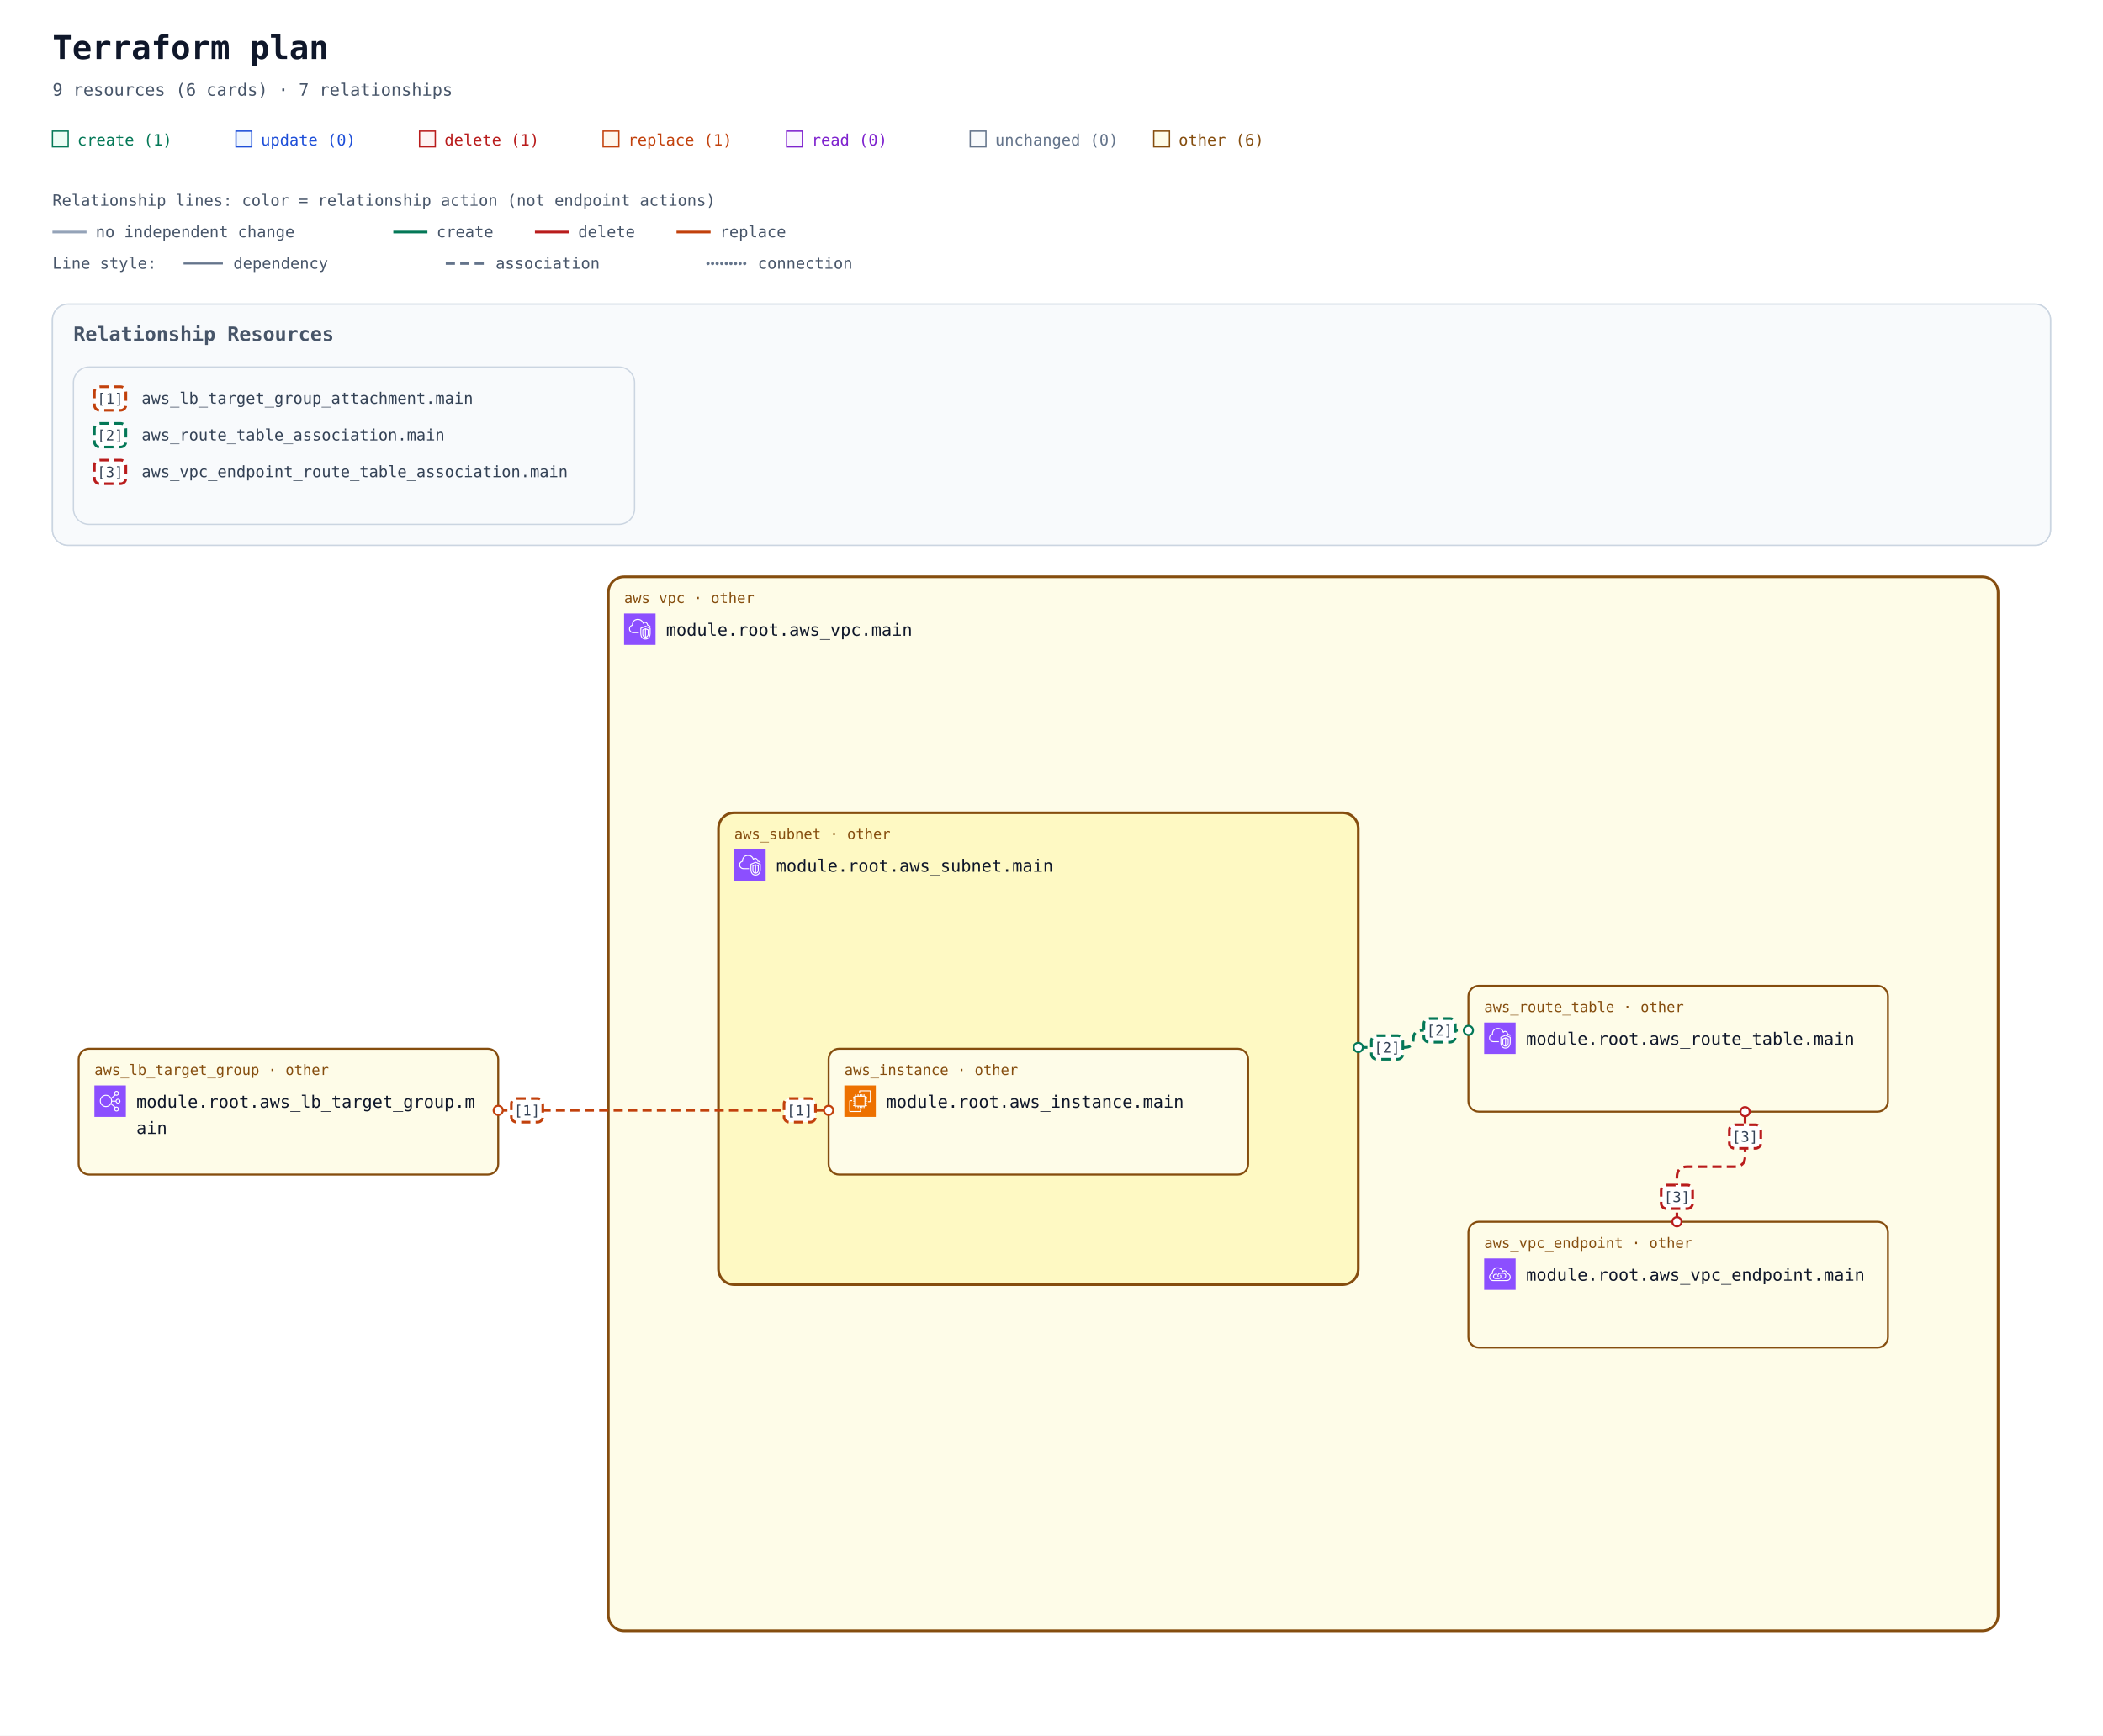
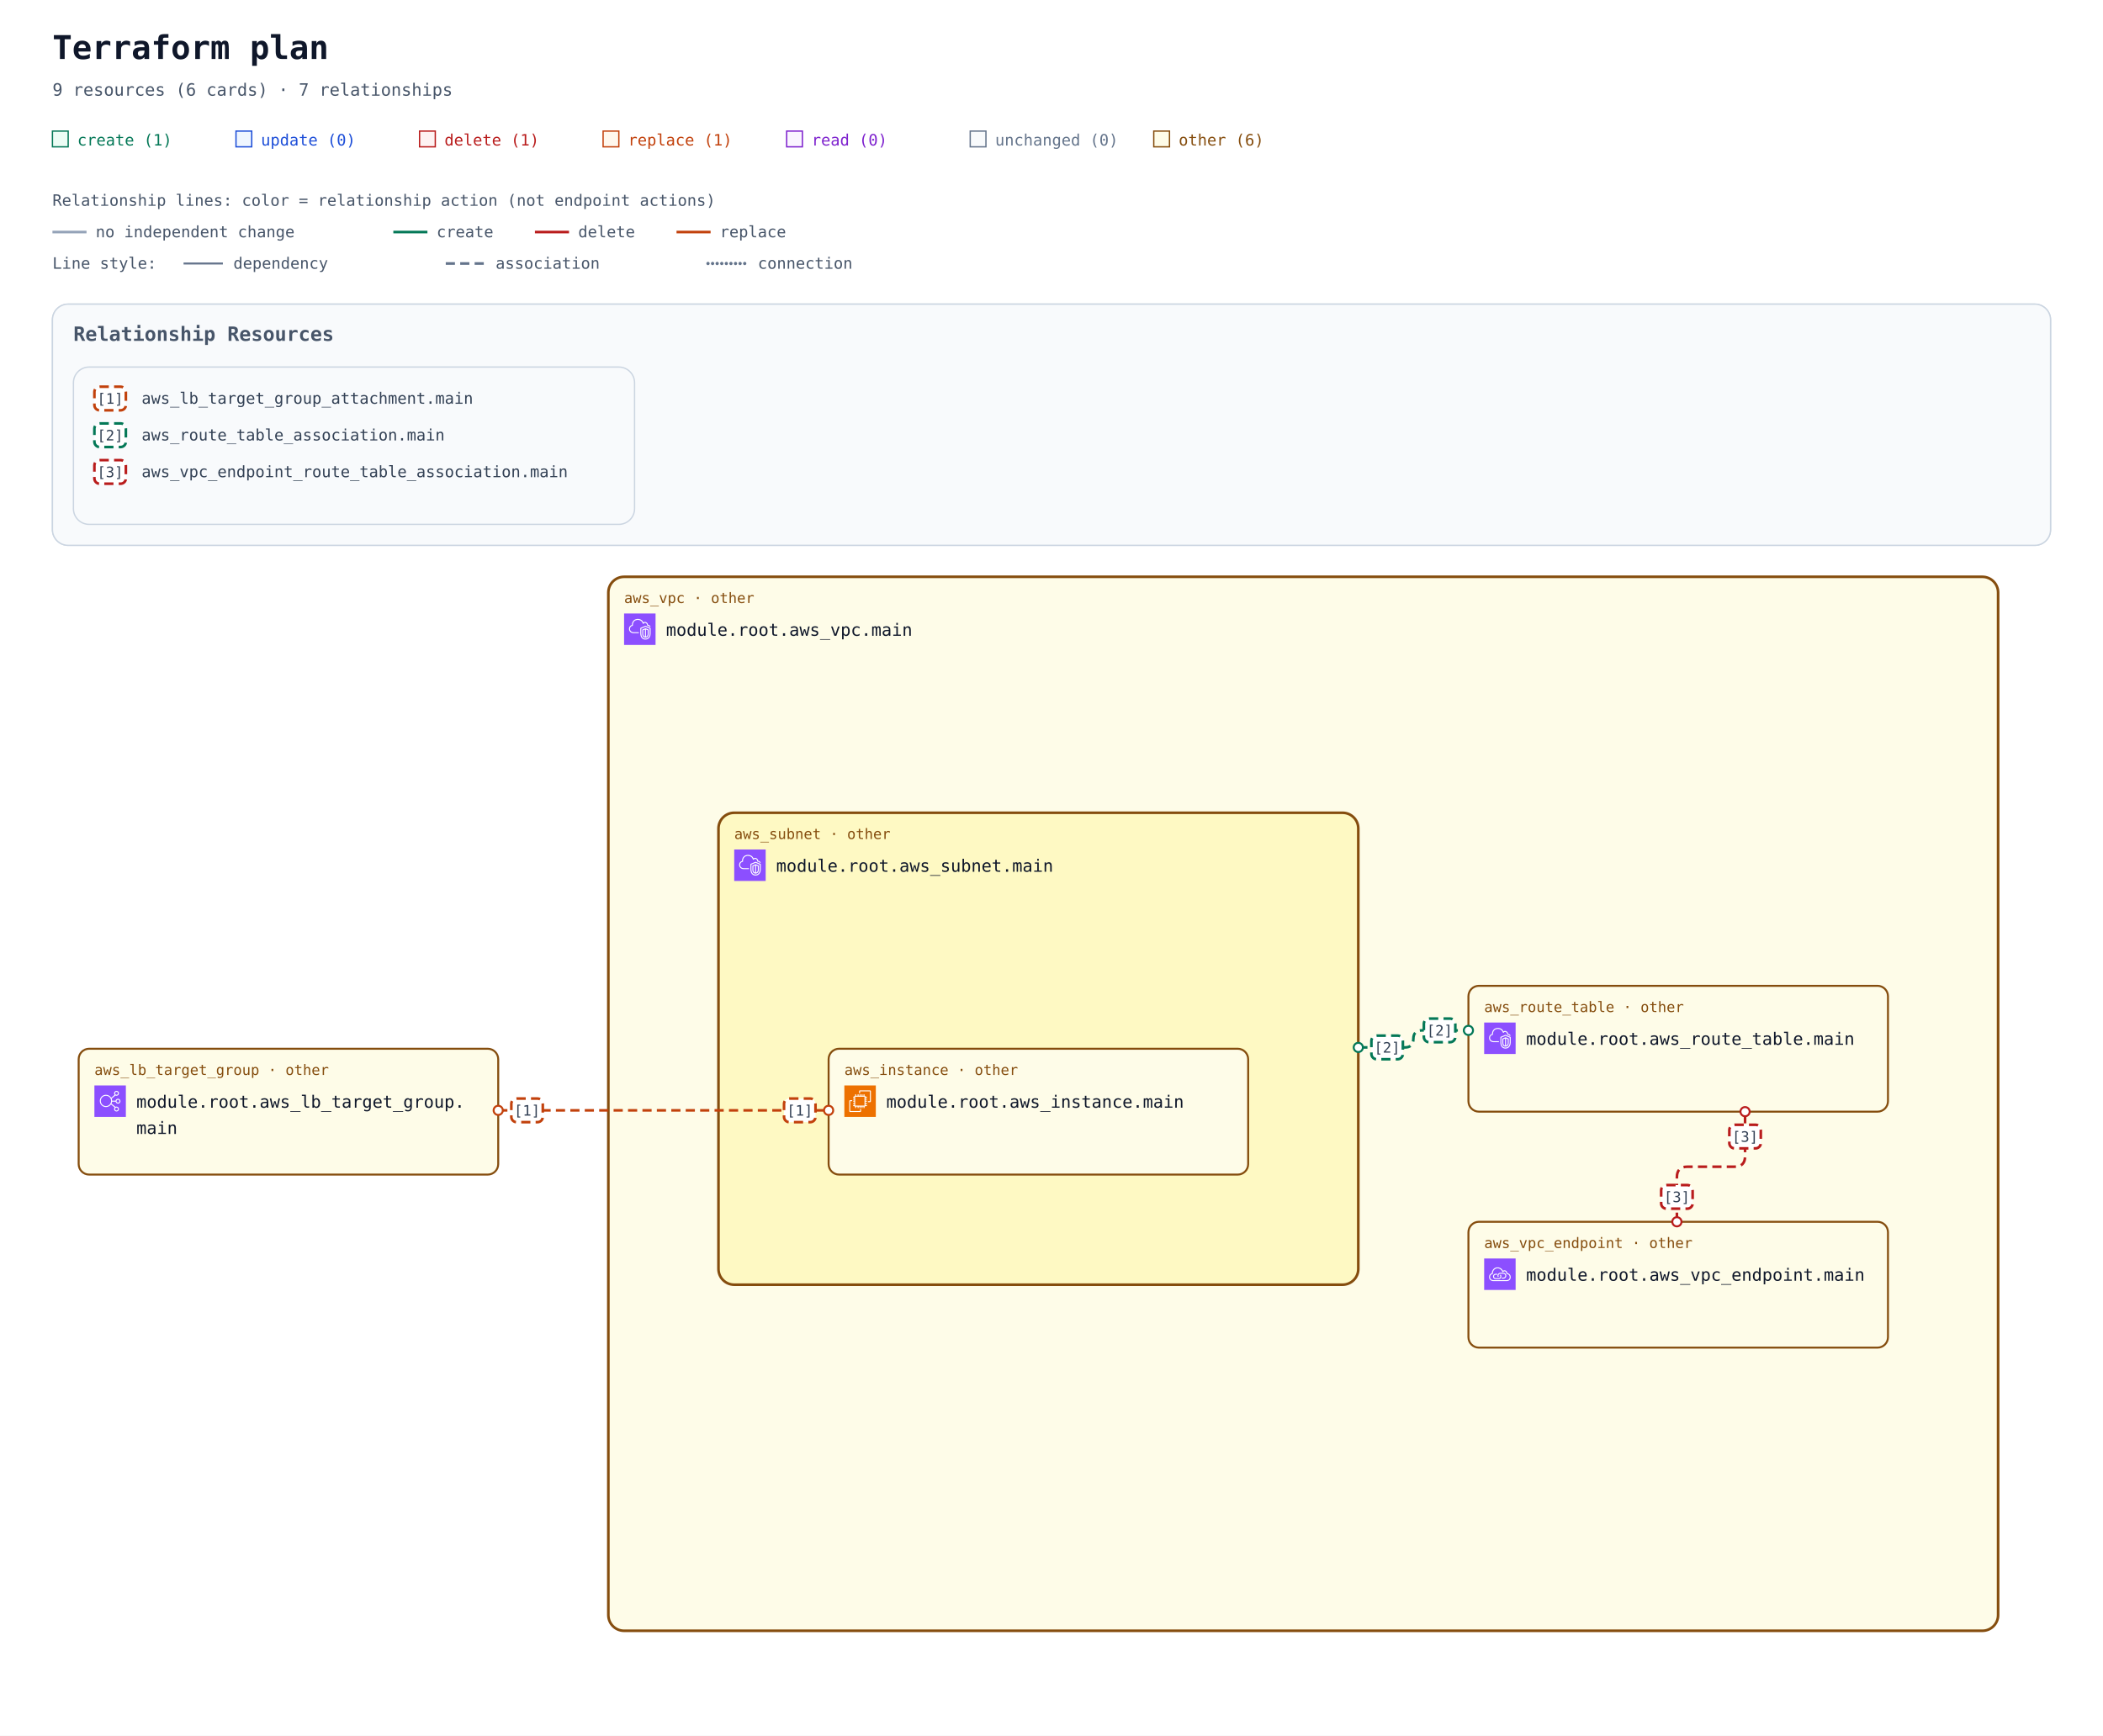
<svg xmlns="http://www.w3.org/2000/svg" width="1604" height="1324" viewBox="0 0 1604 1324" role="img" aria-labelledby="title description">
  <defs>
    <marker id="arrow" viewBox="0 0 10 10" refX="9" refY="5" markerWidth="7" markerHeight="7" markerUnits="userSpaceOnUse" orient="auto-start-reverse">
      <path d="M 0 0 L 10 5 L 0 10 z" fill="#94a3b8" />
    </marker>
    <marker id="arrow-create" viewBox="0 0 10 10" refX="9" refY="5" markerWidth="7" markerHeight="7" markerUnits="userSpaceOnUse" orient="auto-start-reverse">
      <path d="M 0 0 L 10 5 L 0 10 z" fill="#047857" />
    </marker>
    <marker id="arrow-delete" viewBox="0 0 10 10" refX="9" refY="5" markerWidth="7" markerHeight="7" markerUnits="userSpaceOnUse" orient="auto-start-reverse">
      <path d="M 0 0 L 10 5 L 0 10 z" fill="#b91c1c" />
    </marker>
    <marker id="arrow-replace" viewBox="0 0 10 10" refX="9" refY="5" markerWidth="7" markerHeight="7" markerUnits="userSpaceOnUse" orient="auto-start-reverse">
      <path d="M 0 0 L 10 5 L 0 10 z" fill="#c2410c" />
    </marker>
    <symbol id="planorama-icon-aws-ec2" viewBox="0 0 64 64">
      <g>
        <g id="planorama-icon-aws-ec2-local-49636f6e2d4172636869746563747572652f34382f417263685f416d617a6f6e2d4543325f3438" stroke="none" stroke-width="1" fill="none" fill-rule="evenodd">
          <g id="planorama-icon-aws-ec2-local-49636f6e2d4172636869746563747572652d42472f34382f436f6d70757465" fill="#ED7100">
            <rect id="planorama-icon-aws-ec2-local-52656374616e676c65" x="0" y="0" width="64" height="64" />
          </g>
          <path d="M22,41 L41,41 L41,23 L22,23 L22,41 Z M43,23 L46,23 L46,25 L43,25 L43,27 L46,27 L46,29 L43,29 L43,31 L46,31 L46,33 L43,33 L43,36 L46,36 L46,38 L43,38 L43,40 L46,40 L46,42 L42.863,42 C42.608,42.587 42.023,43 41.344,43 L41,43 L41,46 L39,46 L39,43 L37,43 L37,46 L35,46 L35,43 L33,43 L33,46 L31,46 L31,43 L29,43 L29,46 L27,46 L27,43 L24,43 L24,46 L22,46 L22,43 L21.656,43 C20.977,43 20.392,42.587 20.137,42 L18,42 L18,40 L20,40 L20,38 L18,38 L18,36 L20,36 L20,33 L18,33 L18,31 L20,31 L20,29 L18,29 L18,27 L20,27 L20,25 L18,25 L18,23 L20,23 L20,22.656 C20,21.743 20.743,21 21.656,21 L22,21 L22,18 L24,18 L24,21 L27,21 L27,18 L29,18 L29,21 L31,21 L31,18 L33,18 L33,21 L35,21 L35,18 L37,18 L37,21 L39,21 L39,18 L41,18 L41,21 L41.344,21 C42.257,21 43,21.743 43,22.656 L43,23 Z M32,52 L12,52 L12,32 L16,32 L16,30 L11.843,30 C10.826,30 10,30.827 10,31.843 L10,52.157 C10,53.173 10.826,54 11.843,54 L32.157,54 C33.174,54 34,53.173 34,52.157 L34,48 L32,48 L32,52 Z M54,11.843 L54,32.157 C54,33.173 53.174,34 52.157,34 L48,34 L48,32 L52,32 L52,12 L32,12 L32,16 L30,16 L30,11.843 C30,10.827 30.826,10 31.843,10 L52.157,10 C53.174,10 54,10.827 54,11.843 L54,11.843 Z" id="planorama-icon-aws-ec2-local-416d617a6f6e2d4543325f49636f6e5f34385f5371756964" fill="#FFFFFF" />
        </g>
      </g>
    </symbol>
    <symbol id="planorama-icon-aws-elb" viewBox="0 0 64 64">
      <g>
        <g id="planorama-icon-aws-elb-local-49636f6e2d4172636869746563747572652f34382f417263685f456c61737469632d4c6f61642d42616c616e63696e675f3438" stroke="none" stroke-width="1" fill="none" fill-rule="evenodd">
          <g id="planorama-icon-aws-elb-local-49636f6e2d4172636869746563747572652d42472f34382f4e6574776f726b696e672d436f6e74656e742d44656c6976657279" fill="#8C4FFF">
            <rect id="planorama-icon-aws-elb-local-52656374616e676c65" x="0" y="0" width="64" height="64" />
          </g>
          <path d="M23.5,42 C17.71,42 13,37.29 13,31.5 C13,25.71 17.71,21 23.5,21 C29.29,21 34,25.71 34,31.5 C34,37.29 29.29,42 23.5,42 M48,48 C48,49.654 46.654,51 45,51 C43.346,51 42,49.654 42,48 C42,46.346 43.346,45 45,45 C46.654,45 48,46.346 48,48 M45,13 C46.654,13 48,14.346 48,16 C48,17.654 46.654,19 45,19 C43.346,19 42,17.654 42,16 C42,14.346 43.346,13 45,13 M48,29 C49.654,29 51,30.346 51,32 C51,33.654 49.654,35 48,35 C46.346,35 45,33.654 45,32 C45,30.346 46.346,29 48,29 M35.901,33 L43.102,33 C43.565,35.279 45.586,37 48,37 C50.757,37 53,34.757 53,32 C53,29.243 50.757,27 48,27 C45.586,27 43.565,28.721 43.102,31 L35.975,31 C35.916,29.541 35.614,28.146 35.096,26.856 L42.799,20.467 C43.466,20.797 44.206,21 45,21 C47.757,21 50,18.757 50,16 C50,13.243 47.757,11 45,11 C42.243,11 40,13.243 40,16 C40,17.224 40.459,18.331 41.191,19.201 L34.172,25.024 C31.977,21.42 28.021,19 23.5,19 C16.607,19 11,24.607 11,31.5 C11,38.393 16.607,44 23.5,44 C27.743,44 31.493,41.871 33.754,38.629 L41.191,44.799 C40.459,45.669 40,46.776 40,48 C40,50.757 42.243,53 45,53 C47.757,53 50,50.757 50,48 C50,45.243 47.757,43 45,43 C44.206,43 43.466,43.203 42.799,43.533 L34.77,36.873 C35.344,35.673 35.736,34.373 35.901,33" id="planorama-icon-aws-elb-local-456c61737469632d4c6f61642d42616c616e63696e675f49636f6e5f34385f5371756964" fill="#FFFFFF" />
        </g>
      </g>
    </symbol>
    <symbol id="planorama-icon-aws-endpoint" viewBox="0 0 64 64">
      <g>
        <g id="planorama-icon-aws-endpoint-local-49636f6e2d4172636869746563747572652f34382f417263685f4157532d507269766174654c696e6b5f3438" stroke="none" stroke-width="1" fill="none" fill-rule="evenodd">
          <g id="planorama-icon-aws-endpoint-local-49636f6e2d4172636869746563747572652d42472f34382f4e6574776f726b696e672d436f6e74656e742d44656c6976657279" fill="#8C4FFF">
            <rect id="planorama-icon-aws-endpoint-local-52656374616e676c65" x="0" y="0" width="64" height="64" />
          </g>
          <path d="M33.522,32.737 C34.475,33.796 35,35.13 35,36.495 C35,39.698 32.756,42.021 29.667,42.021 L23.444,42.021 C20.34,42.021 18,39.646 18,36.495 C18,33.358 20.29,31.08 23.444,31.08 L26.555,31.08 L26.555,33.069 L23.444,33.069 C21.416,33.069 20,34.478 20,36.495 C20,38.544 21.448,40.032 23.444,40.032 L29.667,40.032 C31.629,40.032 33,38.578 33,36.495 C33,35.621 32.656,34.757 32.032,34.064 L33.522,32.737 Z M45,35.059 C45,38.795 41.949,41.027 39,41.027 L35.888,41.027 L35.888,39.037 L39,39.037 C40.965,39.037 43,37.549 43,35.059 C43,32.568 40.965,31.08 39,31.08 L32.777,31.08 C30.764,31.08 29,32.887 29,34.948 C29,35.477 29.364,36.101 29.684,36.652 L29.754,36.772 L28.022,37.766 L27.955,37.65 C27.529,36.921 27,36.013 27,34.948 C27,31.828 29.699,29.091 32.777,29.091 L39,29.091 C41.949,29.091 45,31.323 45,35.059 L45,35.059 Z M45.439,44.011 L18.561,44.011 C15.017,44.008 12.202,41.503 12.012,38.185 C12.003,38.033 12,37.877 12,37.717 C12,33.468 15.059,32.034 16.938,31.555 C16.957,31.552 16.974,31.549 16.993,31.544 C17.494,31.431 17.828,30.958 17.763,30.45 C17.716,30.074 17.692,29.687 17.692,29.297 C17.692,25.826 20.19,22.09 23.379,20.792 C28.927,18.533 32.859,21.501 34.292,22.881 C35.455,24.003 36.363,25.438 36.991,27.146 C37.117,27.487 37.418,27.733 37.78,27.788 C38.146,27.84 38.502,27.697 38.725,27.409 C39.624,26.239 41.075,25.748 42.429,26.158 C44.041,26.647 45.043,28.23 45.18,30.501 C45.208,30.952 45.536,31.328 45.981,31.416 C49.974,32.218 52,34.358 52,37.78 C52,43.201 47.889,44.011 45.439,44.011 L45.439,44.011 Z M47.102,29.63 C46.726,26.912 45.233,24.929 43.013,24.256 C41.369,23.756 39.637,24.08 38.281,25.076 C37.602,23.679 36.732,22.464 35.684,21.454 C32.113,18.009 27.23,17.074 22.622,18.951 C18.671,20.56 15.692,25.008 15.692,29.297 C15.692,29.481 15.697,29.664 15.705,29.846 C13.517,30.581 10,32.566 10,37.717 C10,37.916 10.005,38.109 10.016,38.297 C10.265,42.684 13.938,45.996 18.56,46 L45.439,46 C47.447,46 54,45.407 54,37.78 C54,33.625 51.558,30.754 47.102,29.63 L47.102,29.63 Z" id="planorama-icon-aws-endpoint-local-4157532d507269766174654c696e6b5f49636f6e5f34385f5371756964" fill="#FFFFFF" />
        </g>
      </g>
    </symbol>
    <symbol id="planorama-icon-aws-vpc" viewBox="0 0 64 64">
      <g>
        <g id="planorama-icon-aws-vpc-local-49636f6e2d4172636869746563747572652f34382f417263685f416d617a6f6e2d5669727475616c2d507269766174652d436c6f75645f3438" stroke="none" stroke-width="1" fill="none" fill-rule="evenodd">
          <g id="planorama-icon-aws-vpc-local-49636f6e2d4172636869746563747572652d42472f34382f4e6574776f726b696e672d436f6e74656e742d44656c6976657279" fill="#8C4FFF">
            <rect id="planorama-icon-aws-vpc-local-52656374616e676c65" x="0" y="0" width="64" height="64" />
          </g>
          <path d="M48,33.977 L44.499,32.508 L44.499,46.878 C47.906,46.147 47.998,42.181 48,41.995 L48,33.977 Z M42.499,46.923 L42.499,32.508 L39,33.977 L39,42.004 C39.008,42.466 39.183,46.339 42.499,46.923 L42.499,46.923 Z M43.112,30.082 C43.358,29.977 43.638,29.978 43.886,30.081 L49.387,32.39 C49.759,32.546 50,32.909 50,33.312 L50,42.004 C49.978,44.431 48.562,49.004 43.37,49.004 C38.393,49.004 37.026,44.432 37,42.015 L37,33.312 C37,32.909 37.241,32.546 37.613,32.39 L43.112,30.082 Z M52,30.792 L43.492,27.092 L35,30.668 L35,41.025 C34.999,41.09 34.963,46.009 37.807,48.894 C39.187,50.294 41.059,51.004 43.37,51.004 C51.808,51.004 51.996,41.425 52,41.018 L52,30.792 Z M54,30.136 L54,41.025 C53.973,45.173 51.716,53.004 43.37,53.004 C40.498,53.004 38.145,52.09 36.373,50.288 C32.941,46.797 32.996,41.243 33,41.008 L33,30.004 C33,29.602 33.241,29.238 33.612,29.082 L43.111,25.082 C43.363,24.976 43.647,24.978 43.897,25.087 L53.398,29.219 C53.764,29.378 54,29.738 54,30.136 L54,30.136 Z M19,38.004 L30,38.004 L30,40.004 L19,40.004 C14.216,40.004 10.271,36.483 10.02,31.988 C10.002,31.813 10,31.599 10,31.385 C10,26.086 13.654,24.038 15.919,23.278 C15.902,23.063 15.891,22.843 15.891,22.626 C15.891,18.039 18.658,13.701 22.621,12.079 C27.58,10.049 33.235,10.937 36.695,14.285 C37.718,15.282 38.604,16.596 39.343,18.206 C40.299,17.422 41.392,17.004 42.523,17.004 C45.234,17.004 48.281,19.296 48.9,23.062 C51.069,23.344 52.936,24.639 53.896,26.582 L52.104,27.469 C51.34,25.925 49.806,25.004 48,25.004 C47.471,25.004 47.033,24.591 47.002,24.063 C46.807,20.762 44.275,19.004 42.523,19.004 C41.55,19.004 40.582,19.574 39.797,20.608 C39.575,20.899 39.215,21.048 38.852,20.993 C38.49,20.938 38.187,20.691 38.062,20.348 C37.327,18.346 36.398,16.789 35.302,15.72 C32.406,12.917 27.615,12.196 23.379,13.93 C19.775,15.405 17.891,19.421 17.891,22.626 C17.891,23.026 17.947,23.503 17.993,23.886 C18.053,24.386 17.73,24.853 17.24,24.975 C15.283,25.459 12,26.937 12,31.385 C12,31.535 11.998,31.685 12.013,31.836 C12.209,35.312 15.276,38.004 19,38.004 L19,38.004 Z" id="planorama-icon-aws-vpc-local-416d617a6f6e2d5669727475616c2d507269766174652d436c6f75645f49636f6e5f34385f5371756964" fill="#FFFFFF" />
        </g>
      </g>
    </symbol>
    <mask id="container-occlusion-0" maskUnits="userSpaceOnUse" maskContentUnits="userSpaceOnUse" x="0" y="0" width="1604" height="1044" style="mask-type:luminance">
      <rect width="1604" height="1044" fill="white" />
      <rect x="546" y="338" width="492" height="364" rx="14" fill="black" />
    </mask>
  </defs>
  <rect width="100%" height="100%" fill="#ffffff" />
  <g font-family="ui-monospace, SFMono-Regular, Consolas, monospace">
    <text x="40" y="45" font-size="25" font-weight="700" fill="#0f172a">Terraform plan</text>
    <text x="40" y="73" font-size="13" fill="#475569">9 resources (6 cards) · 7 relationships</text>
    <rect x="40" y="100" width="12" height="12" fill="#ecfdf5" stroke="#047857" />
    <text x="59" y="111" font-size="12" fill="#047857">create (1)</text>
    <rect x="180" y="100" width="12" height="12" fill="#eff6ff" stroke="#1d4ed8" />
    <text x="199" y="111" font-size="12" fill="#1d4ed8">update (0)</text>
    <rect x="320" y="100" width="12" height="12" fill="#fef2f2" stroke="#b91c1c" />
    <text x="339" y="111" font-size="12" fill="#b91c1c">delete (1)</text>
    <rect x="460" y="100" width="12" height="12" fill="#fff7ed" stroke="#c2410c" />
    <text x="479" y="111" font-size="12" fill="#c2410c">replace (1)</text>
    <rect x="600" y="100" width="12" height="12" fill="#faf5ff" stroke="#7e22ce" />
    <text x="619" y="111" font-size="12" fill="#7e22ce">read (0)</text>
    <rect x="740" y="100" width="12" height="12" fill="#f8fafc" stroke="#64748b" />
    <text x="759" y="111" font-size="12" fill="#64748b">unchanged (0)</text>
    <rect x="880" y="100" width="12" height="12" fill="#fefce8" stroke="#854d0e" />
    <text x="899" y="111" font-size="12" fill="#854d0e">other (6)</text>
    <g id="relationship-legend" font-size="12" fill="#475569">
      <text x="40" y="157">Relationship lines: color = relationship action (not endpoint actions)</text>
      <path d="M 40 177 H 66" stroke="#94a3b8" stroke-width="2" />
      <text x="73" y="181">no independent change</text>
      <path d="M 300 177 H 326" stroke="#047857" stroke-width="2" />
      <text x="333" y="181">create</text>
      <path d="M 408 177 H 434" stroke="#b91c1c" stroke-width="2" />
      <text x="441" y="181">delete</text>
      <path d="M 516 177 H 542" stroke="#c2410c" stroke-width="2" />
      <text x="549" y="181">replace</text>
      <text x="40" y="205">Line style:</text>
      <path d="M 140 201 H 170" stroke="#64748b" stroke-width="1.5" />
      <text x="178" y="205">dependency</text>
      <path d="M 340 201 H 370" stroke="#64748b" stroke-width="2" stroke-dasharray="7 4" />
      <text x="378" y="205">association</text>
      <path d="M 540 201 H 570" stroke="#64748b" stroke-width="2.5" stroke-dasharray="0 3.5" stroke-linecap="round" />
      <text x="578" y="205">connection</text>
    </g>
    <g transform="translate(0 72)">
      <g data-annotation-area="true">
        <g data-annotation-card="true" transform="translate(40 160)">
          <rect width="1524" height="184" rx="12" fill="#f8fafc" stroke="#cbd5e1" />
          <g data-annotation-section="Relationship Resources">
            <rect width="1524" height="184" rx="12" fill="#f8fafc" stroke="#cbd5e1" />
            <text x="16" y="28" font-size="15" font-weight="700" fill="#475569">Relationship Resources</text>
            <g data-annotation-card="true" transform="translate(16 48)">
              <rect width="428" height="120" rx="12" fill="#f8fafc" stroke="#cbd5e1" />
              <g data-relationship-index="true">
                <g data-relationship-entry="1">
                  <rect x="16" y="15" width="24" height="18" rx="4" fill="#ffffff" stroke="#c2410c" stroke-width="2" stroke-dasharray="7 4" />
                  <text x="28" y="28" text-anchor="middle" font-size="11" fill="#334155">[1]</text>
                  <text data-source-address="aws_lb_target_group_attachment.main" font-size="12" fill="#334155">
                    <tspan x="52" y="28" xml:space="preserve">aws_lb_target_group_attachment.main</tspan>
                  </text>
                </g>
                <g data-relationship-entry="2">
                  <rect x="16" y="43" width="24" height="18" rx="4" fill="#ffffff" stroke="#047857" stroke-width="2" stroke-dasharray="7 4" />
                  <text x="28" y="56" text-anchor="middle" font-size="11" fill="#334155">[2]</text>
                  <text data-source-address="aws_route_table_association.main" font-size="12" fill="#334155">
                    <tspan x="52" y="56" xml:space="preserve">aws_route_table_association.main</tspan>
                  </text>
                </g>
                <g data-relationship-entry="3">
                  <rect x="16" y="71" width="24" height="18" rx="4" fill="#ffffff" stroke="#b91c1c" stroke-width="2" stroke-dasharray="7 4" />
                  <text x="28" y="84" text-anchor="middle" font-size="11" fill="#334155">[3]</text>
                  <text data-source-address="aws_vpc_endpoint_route_table_association.main" font-size="12" fill="#334155">
                    <tspan x="52" y="84" xml:space="preserve">aws_vpc_endpoint_route_table_association.main</tspan>
                  </text>
                </g>
              </g>
            </g>
          </g>
        </g>
      </g>
      <g data-architecture="true" transform="translate(0 208)">
        <g data-container="resource-6177735f7670632e6d61696e-current">
          <rect x="464" y="160" width="1060" height="804" rx="12" fill="#fefce8" stroke="#854d0e" stroke-width="2" data-mode="managed" />
        </g>
        <g data-container="resource-6177735f7375626e65742e6d61696e-current">
          <rect x="548" y="340" width="488" height="360" rx="12" fill="#fef9c3" stroke="#854d0e" stroke-width="2" data-mode="managed" />
        </g>
        <path d="M 380 567 L 632 567 " data-edge-kind="association" data-directionality="undirected" data-source="resource-6177735f6c625f7461726765745f67726f75702e6d61696e-current" data-target="resource-6177735f696e7374616e63652e6d61696e-current" fill="none" stroke="#c2410c" stroke-width="2" stroke-dasharray="7 4" stroke-linejoin="round" />
        <g data-edge-kind="containment" data-source="resource-6177735f7375626e65742e6d61696e-current" data-target="resource-6177735f696e7374616e63652e6d61696e-current" />
        <path d="M 1036 519 L 1071.5 519 Q 1078 519 1078 512.5 L 1078 512.5 Q 1078 506 1084.5 506 L 1120 506 " data-edge-kind="association" data-directionality="undirected" data-source="resource-6177735f7375626e65742e6d61696e-current" data-target="resource-6177735f726f7574655f7461626c652e6d61696e-current" fill="none" stroke="#047857" stroke-width="2" stroke-dasharray="7 4" stroke-linejoin="round" />
        <g data-edge-kind="containment" data-source="resource-6177735f7670632e6d61696e-current" data-target="resource-6177735f726f7574655f7461626c652e6d61696e-current" />
        <g data-edge-kind="containment" data-source="resource-6177735f7670632e6d61696e-current" data-target="resource-6177735f7375626e65742e6d61696e-current" />
        <g data-edge-kind="containment" data-source="resource-6177735f7670632e6d61696e-current" data-target="resource-6177735f7670635f656e64706f696e742e6d61696e-current" />
        <path d="M 1279 652 L 1279 618 Q 1279 610 1287 610 L 1323 610 Q 1331 610 1331 602 L 1331 568 " data-edge-kind="association" data-directionality="undirected" data-source="resource-6177735f7670635f656e64706f696e742e6d61696e-current" data-target="resource-6177735f726f7574655f7461626c652e6d61696e-current" fill="none" stroke="#b91c1c" stroke-width="2" stroke-dasharray="7 4" stroke-linejoin="round" mask="url(#container-occlusion-0)" />
        <g id="resource-6177735f696e7374616e63652e6d61696e-current" data-architecture-id="terraform:6177735f696e7374616e63652e6d61696e-current" data-qualified-address="module.root.aws_instance.main" data-terraform-address="aws_instance.main">
          <rect x="632" y="520" width="320" height="96" rx="8" fill="#fefce8" stroke="#854d0e" stroke-width="1.5" data-mode="managed" />
          <text x="644" y="540" font-size="11" fill="#854d0e">aws_instance · other</text>
          <use href="#planorama-icon-aws-ec2" x="644" y="548" width="24" height="24" aria-hidden="true" />
-           <text x="676" y="565" font-size="13" fill="#0f172a">module.root.aws_instance.main</text>
+           <text x="676" y="565" font-size="13" fill="#0f172a" xml:space="preserve">module.root.aws_instance.main</text>
          <text x="644" y="604" font-size="10" fill="#64748b" />
        </g>
        <g id="resource-6177735f6c625f7461726765745f67726f75702e6d61696e-current" data-architecture-id="terraform:6177735f6c625f7461726765745f67726f75702e6d61696e-current" data-qualified-address="module.root.aws_lb_target_group.main" data-terraform-address="aws_lb_target_group.main">
          <rect x="60" y="520" width="320" height="96" rx="8" fill="#fefce8" stroke="#854d0e" stroke-width="1.5" data-mode="managed" />
          <text x="72" y="540" font-size="11" fill="#854d0e">aws_lb_target_group · other</text>
          <use href="#planorama-icon-aws-elb" x="72" y="548" width="24" height="24" aria-hidden="true" />
-           <text x="104" y="565" font-size="13" fill="#0f172a">module.root.aws_lb_target_group.m</text>
-           <text x="104" y="585" font-size="13" fill="#0f172a">ain</text>
+           <text x="104" y="565" font-size="13" fill="#0f172a" xml:space="preserve">module.root.aws_lb_target_group.</text>
+           <text x="104" y="585" font-size="13" fill="#0f172a" xml:space="preserve">main</text>
          <text x="72" y="604" font-size="10" fill="#64748b" data-role="controller" />
        </g>
        <g id="resource-6177735f726f7574655f7461626c652e6d61696e-current" data-architecture-id="terraform:6177735f726f7574655f7461626c652e6d61696e-current" data-qualified-address="module.root.aws_route_table.main" data-terraform-address="aws_route_table.main">
          <rect x="1120" y="472" width="320" height="96" rx="8" fill="#fefce8" stroke="#854d0e" stroke-width="1.5" data-mode="managed" />
          <text x="1132" y="492" font-size="11" fill="#854d0e">aws_route_table · other</text>
          <use href="#planorama-icon-aws-vpc" x="1132" y="500" width="24" height="24" aria-hidden="true" />
-           <text x="1164" y="517" font-size="13" fill="#0f172a">module.root.aws_route_table.main</text>
+           <text x="1164" y="517" font-size="13" fill="#0f172a" xml:space="preserve">module.root.aws_route_table.main</text>
          <text x="1132" y="556" font-size="10" fill="#64748b" />
        </g>
        <g id="resource-6177735f7375626e65742e6d61696e-current" data-architecture-id="terraform:6177735f7375626e65742e6d61696e-current" data-qualified-address="module.root.aws_subnet.main" data-terraform-address="aws_subnet.main">
          <text x="560" y="360" font-size="11" fill="#854d0e">aws_subnet · other</text>
          <use href="#planorama-icon-aws-vpc" x="560" y="368" width="24" height="24" aria-hidden="true" />
-           <text x="592" y="385" font-size="13" fill="#0f172a">module.root.aws_subnet.main</text>
+           <text x="592" y="385" font-size="13" fill="#0f172a" xml:space="preserve">module.root.aws_subnet.main</text>
          <text x="560" y="424" font-size="10" fill="#64748b" />
        </g>
        <g id="resource-6177735f7670632e6d61696e-current" data-architecture-id="terraform:6177735f7670632e6d61696e-current" data-qualified-address="module.root.aws_vpc.main" data-terraform-address="aws_vpc.main">
          <text x="476" y="180" font-size="11" fill="#854d0e">aws_vpc · other</text>
          <use href="#planorama-icon-aws-vpc" x="476" y="188" width="24" height="24" aria-hidden="true" />
-           <text x="508" y="205" font-size="13" fill="#0f172a">module.root.aws_vpc.main</text>
+           <text x="508" y="205" font-size="13" fill="#0f172a" xml:space="preserve">module.root.aws_vpc.main</text>
          <text x="476" y="244" font-size="10" fill="#64748b" />
        </g>
        <g id="resource-6177735f7670635f656e64706f696e742e6d61696e-current" data-architecture-id="terraform:6177735f7670635f656e64706f696e742e6d61696e-current" data-qualified-address="module.root.aws_vpc_endpoint.main" data-terraform-address="aws_vpc_endpoint.main">
          <rect x="1120" y="652" width="320" height="96" rx="8" fill="#fefce8" stroke="#854d0e" stroke-width="1.5" data-mode="managed" />
          <text x="1132" y="672" font-size="11" fill="#854d0e">aws_vpc_endpoint · other</text>
          <use href="#planorama-icon-aws-endpoint" x="1132" y="680" width="24" height="24" aria-hidden="true" />
-           <text x="1164" y="697" font-size="13" fill="#0f172a">module.root.aws_vpc_endpoint.main</text>
+           <text x="1164" y="697" font-size="13" fill="#0f172a" xml:space="preserve">module.root.aws_vpc_endpoint.main</text>
          <text x="1132" y="736" font-size="10" fill="#64748b" />
        </g>
        <g data-endpoints="true" data-source="resource-6177735f6c625f7461726765745f67726f75702e6d61696e-current" data-target="resource-6177735f696e7374616e63652e6d61696e-current" aria-hidden="true">
          <circle data-endpoint="source" cx="380" cy="567" r="3.5" fill="#ffffff" stroke="#c2410c" stroke-width="1.5" />
          <circle data-endpoint="target" cx="632" cy="567" r="3.5" fill="#ffffff" stroke="#c2410c" stroke-width="1.5" />
        </g>
        <g data-endpoints="true" data-source="resource-6177735f7375626e65742e6d61696e-current" data-target="resource-6177735f726f7574655f7461626c652e6d61696e-current" aria-hidden="true">
          <circle data-endpoint="source" cx="1036" cy="519" r="3.5" fill="#ffffff" stroke="#047857" stroke-width="1.5" />
          <circle data-endpoint="target" cx="1120" cy="506" r="3.5" fill="#ffffff" stroke="#047857" stroke-width="1.5" />
        </g>
        <g data-endpoints="true" data-source="resource-6177735f7670635f656e64706f696e742e6d61696e-current" data-target="resource-6177735f726f7574655f7461626c652e6d61696e-current" aria-hidden="true">
          <circle data-endpoint="source" cx="1279" cy="652" r="3.5" fill="#ffffff" stroke="#b91c1c" stroke-width="1.5" />
          <circle data-endpoint="target" cx="1331" cy="568" r="3.5" fill="#ffffff" stroke="#b91c1c" stroke-width="1.5" />
        </g>
        <g data-relationship-marker="1">
          <rect x="598" y="558" width="24" height="18" rx="4" fill="#ffffff" stroke="#c2410c" stroke-width="2" stroke-dasharray="7 4" />
          <text x="610" y="571" text-anchor="middle" font-size="11" fill="#334155">[1]</text>
        </g>
        <g data-relationship-marker="1">
          <rect x="390" y="558" width="24" height="18" rx="4" fill="#ffffff" stroke="#c2410c" stroke-width="2" stroke-dasharray="7 4" />
          <text x="402" y="571" text-anchor="middle" font-size="11" fill="#334155">[1]</text>
        </g>
        <g data-relationship-marker="2">
          <rect x="1086" y="497" width="24" height="18" rx="4" fill="#ffffff" stroke="#047857" stroke-width="2" stroke-dasharray="7 4" />
          <text x="1098" y="510" text-anchor="middle" font-size="11" fill="#334155">[2]</text>
        </g>
        <g data-relationship-marker="2">
          <rect x="1046" y="510" width="24" height="18" rx="4" fill="#ffffff" stroke="#047857" stroke-width="2" stroke-dasharray="7 4" />
          <text x="1058" y="523" text-anchor="middle" font-size="11" fill="#334155">[2]</text>
        </g>
        <g data-relationship-marker="3">
          <rect x="1319" y="578" width="24" height="18" rx="4" fill="#ffffff" stroke="#b91c1c" stroke-width="2" stroke-dasharray="7 4" />
          <text x="1331" y="591" text-anchor="middle" font-size="11" fill="#334155">[3]</text>
        </g>
        <g data-relationship-marker="3">
          <rect x="1267" y="624" width="24" height="18" rx="4" fill="#ffffff" stroke="#b91c1c" stroke-width="2" stroke-dasharray="7 4" />
          <text x="1279" y="637" text-anchor="middle" font-size="11" fill="#334155">[3]</text>
        </g>
      </g>
    </g>
  </g>
</svg>
